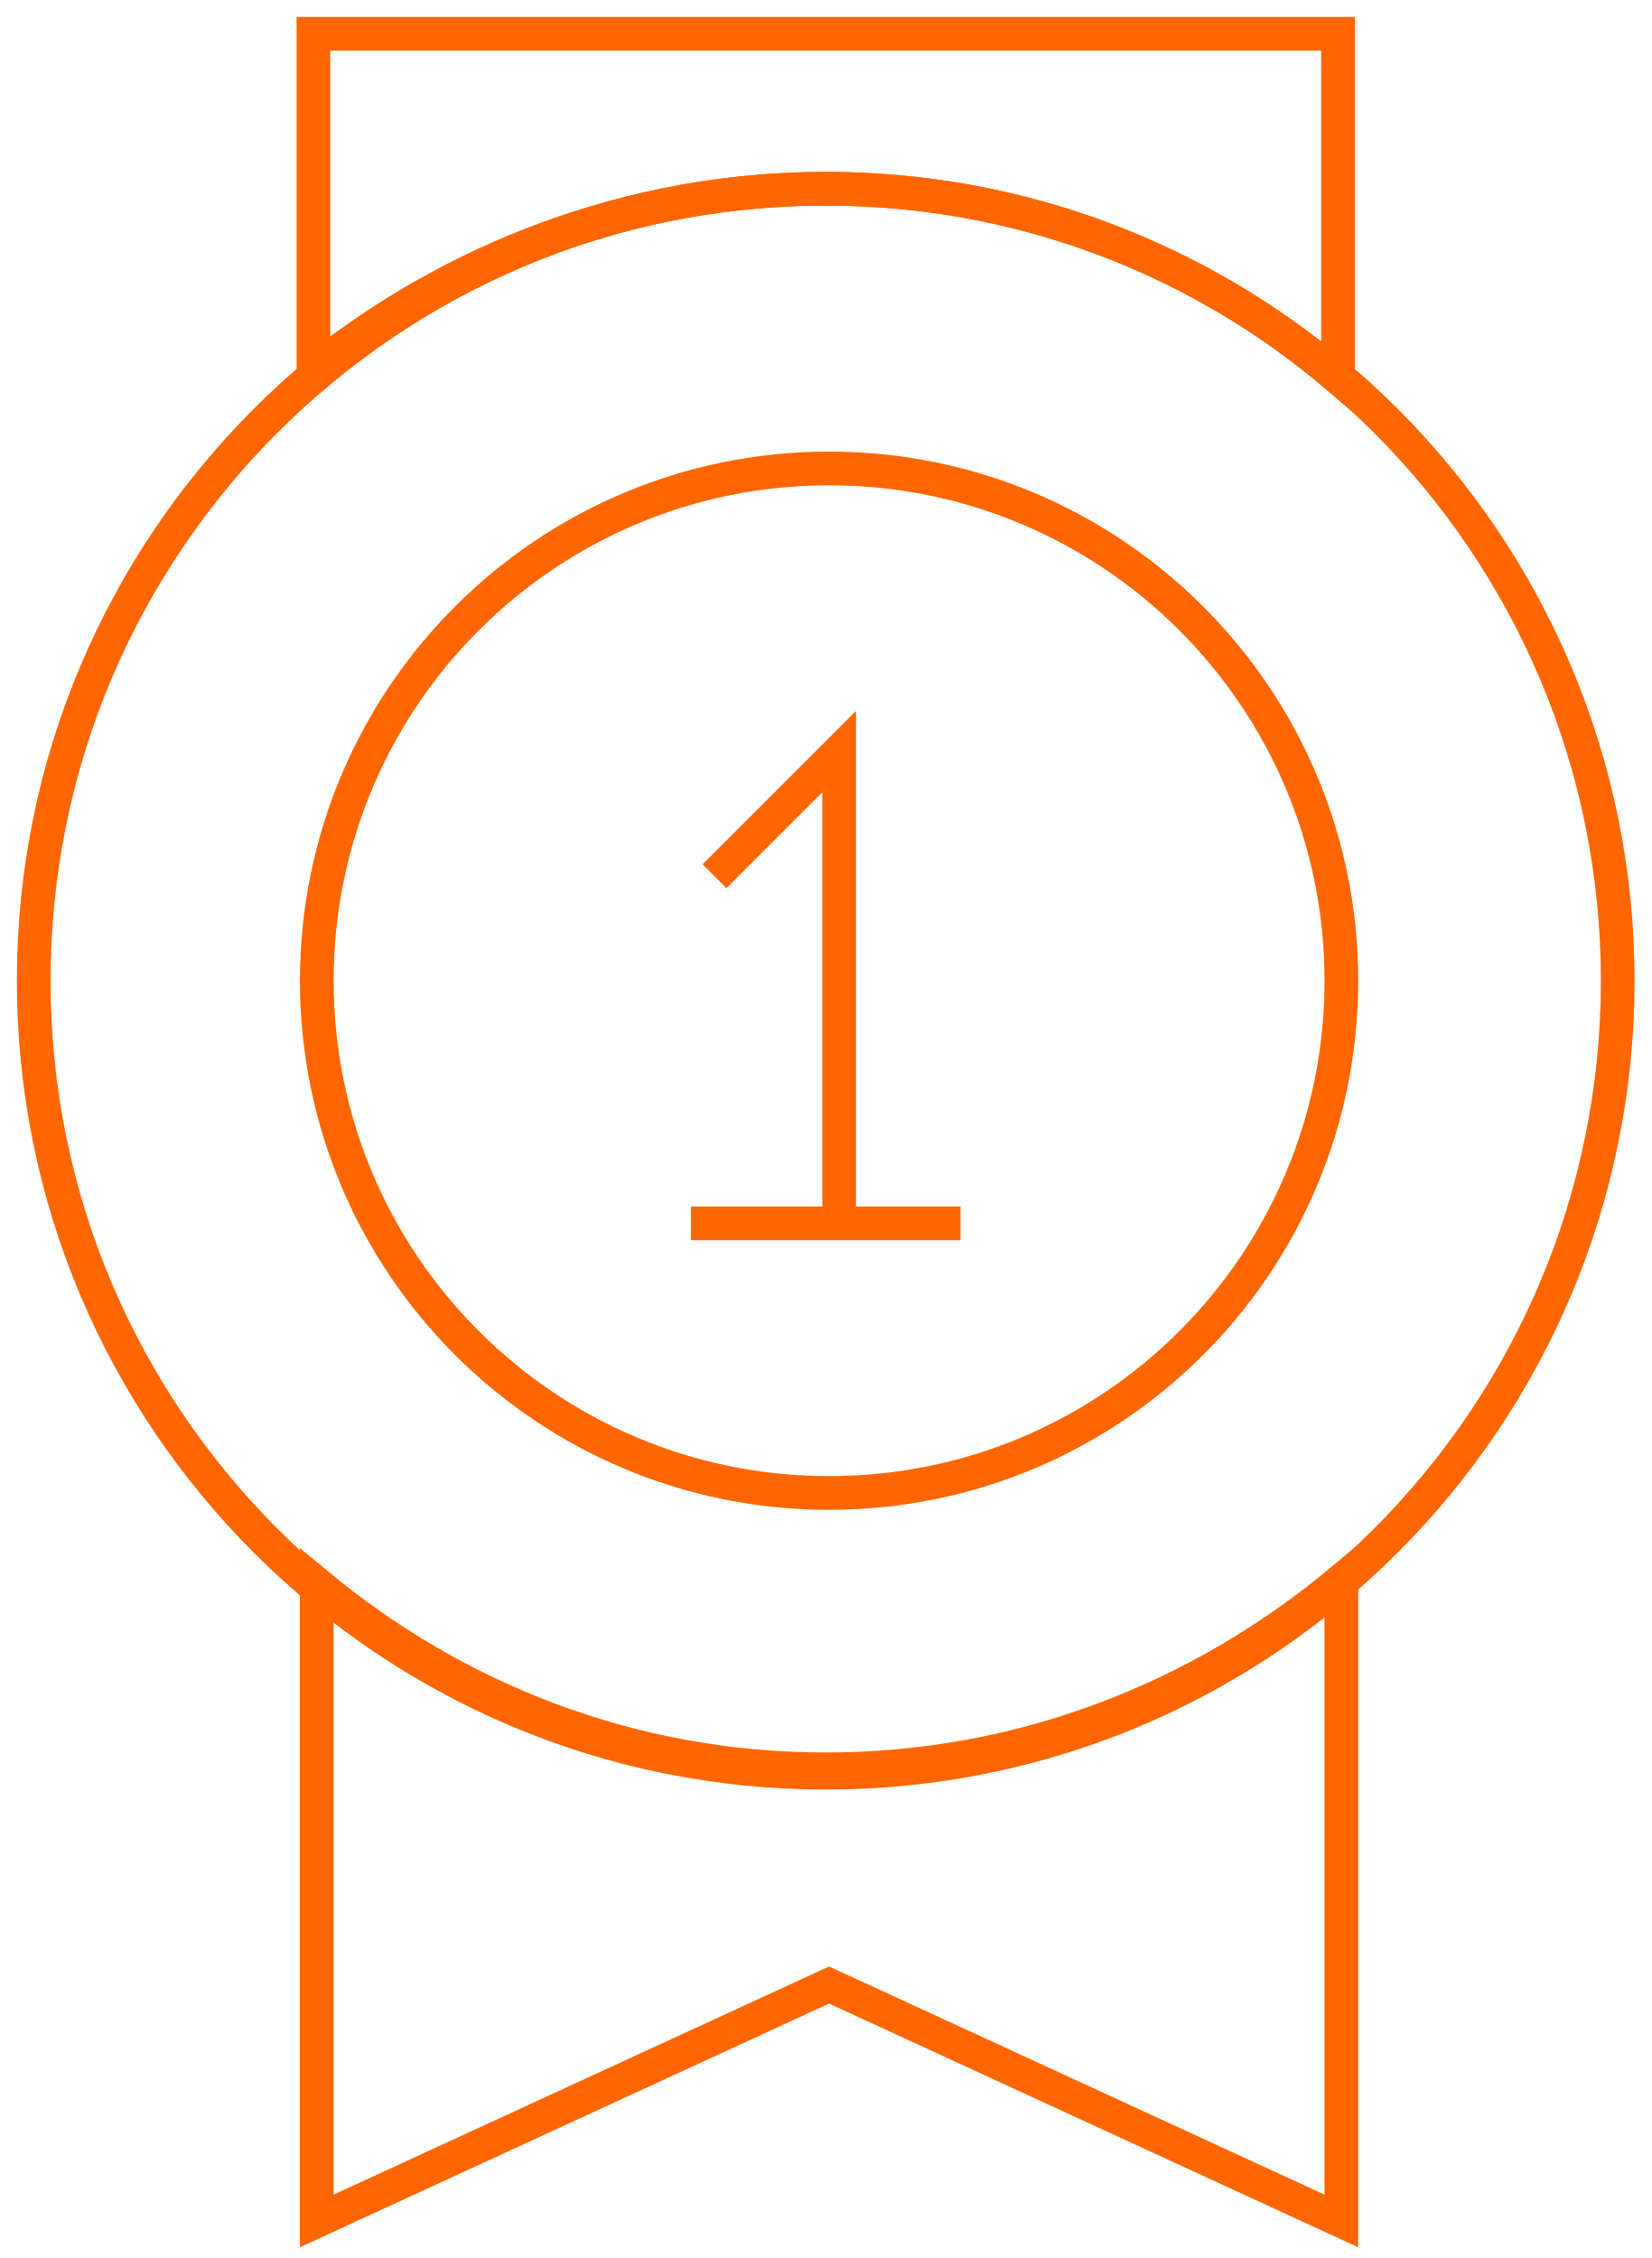
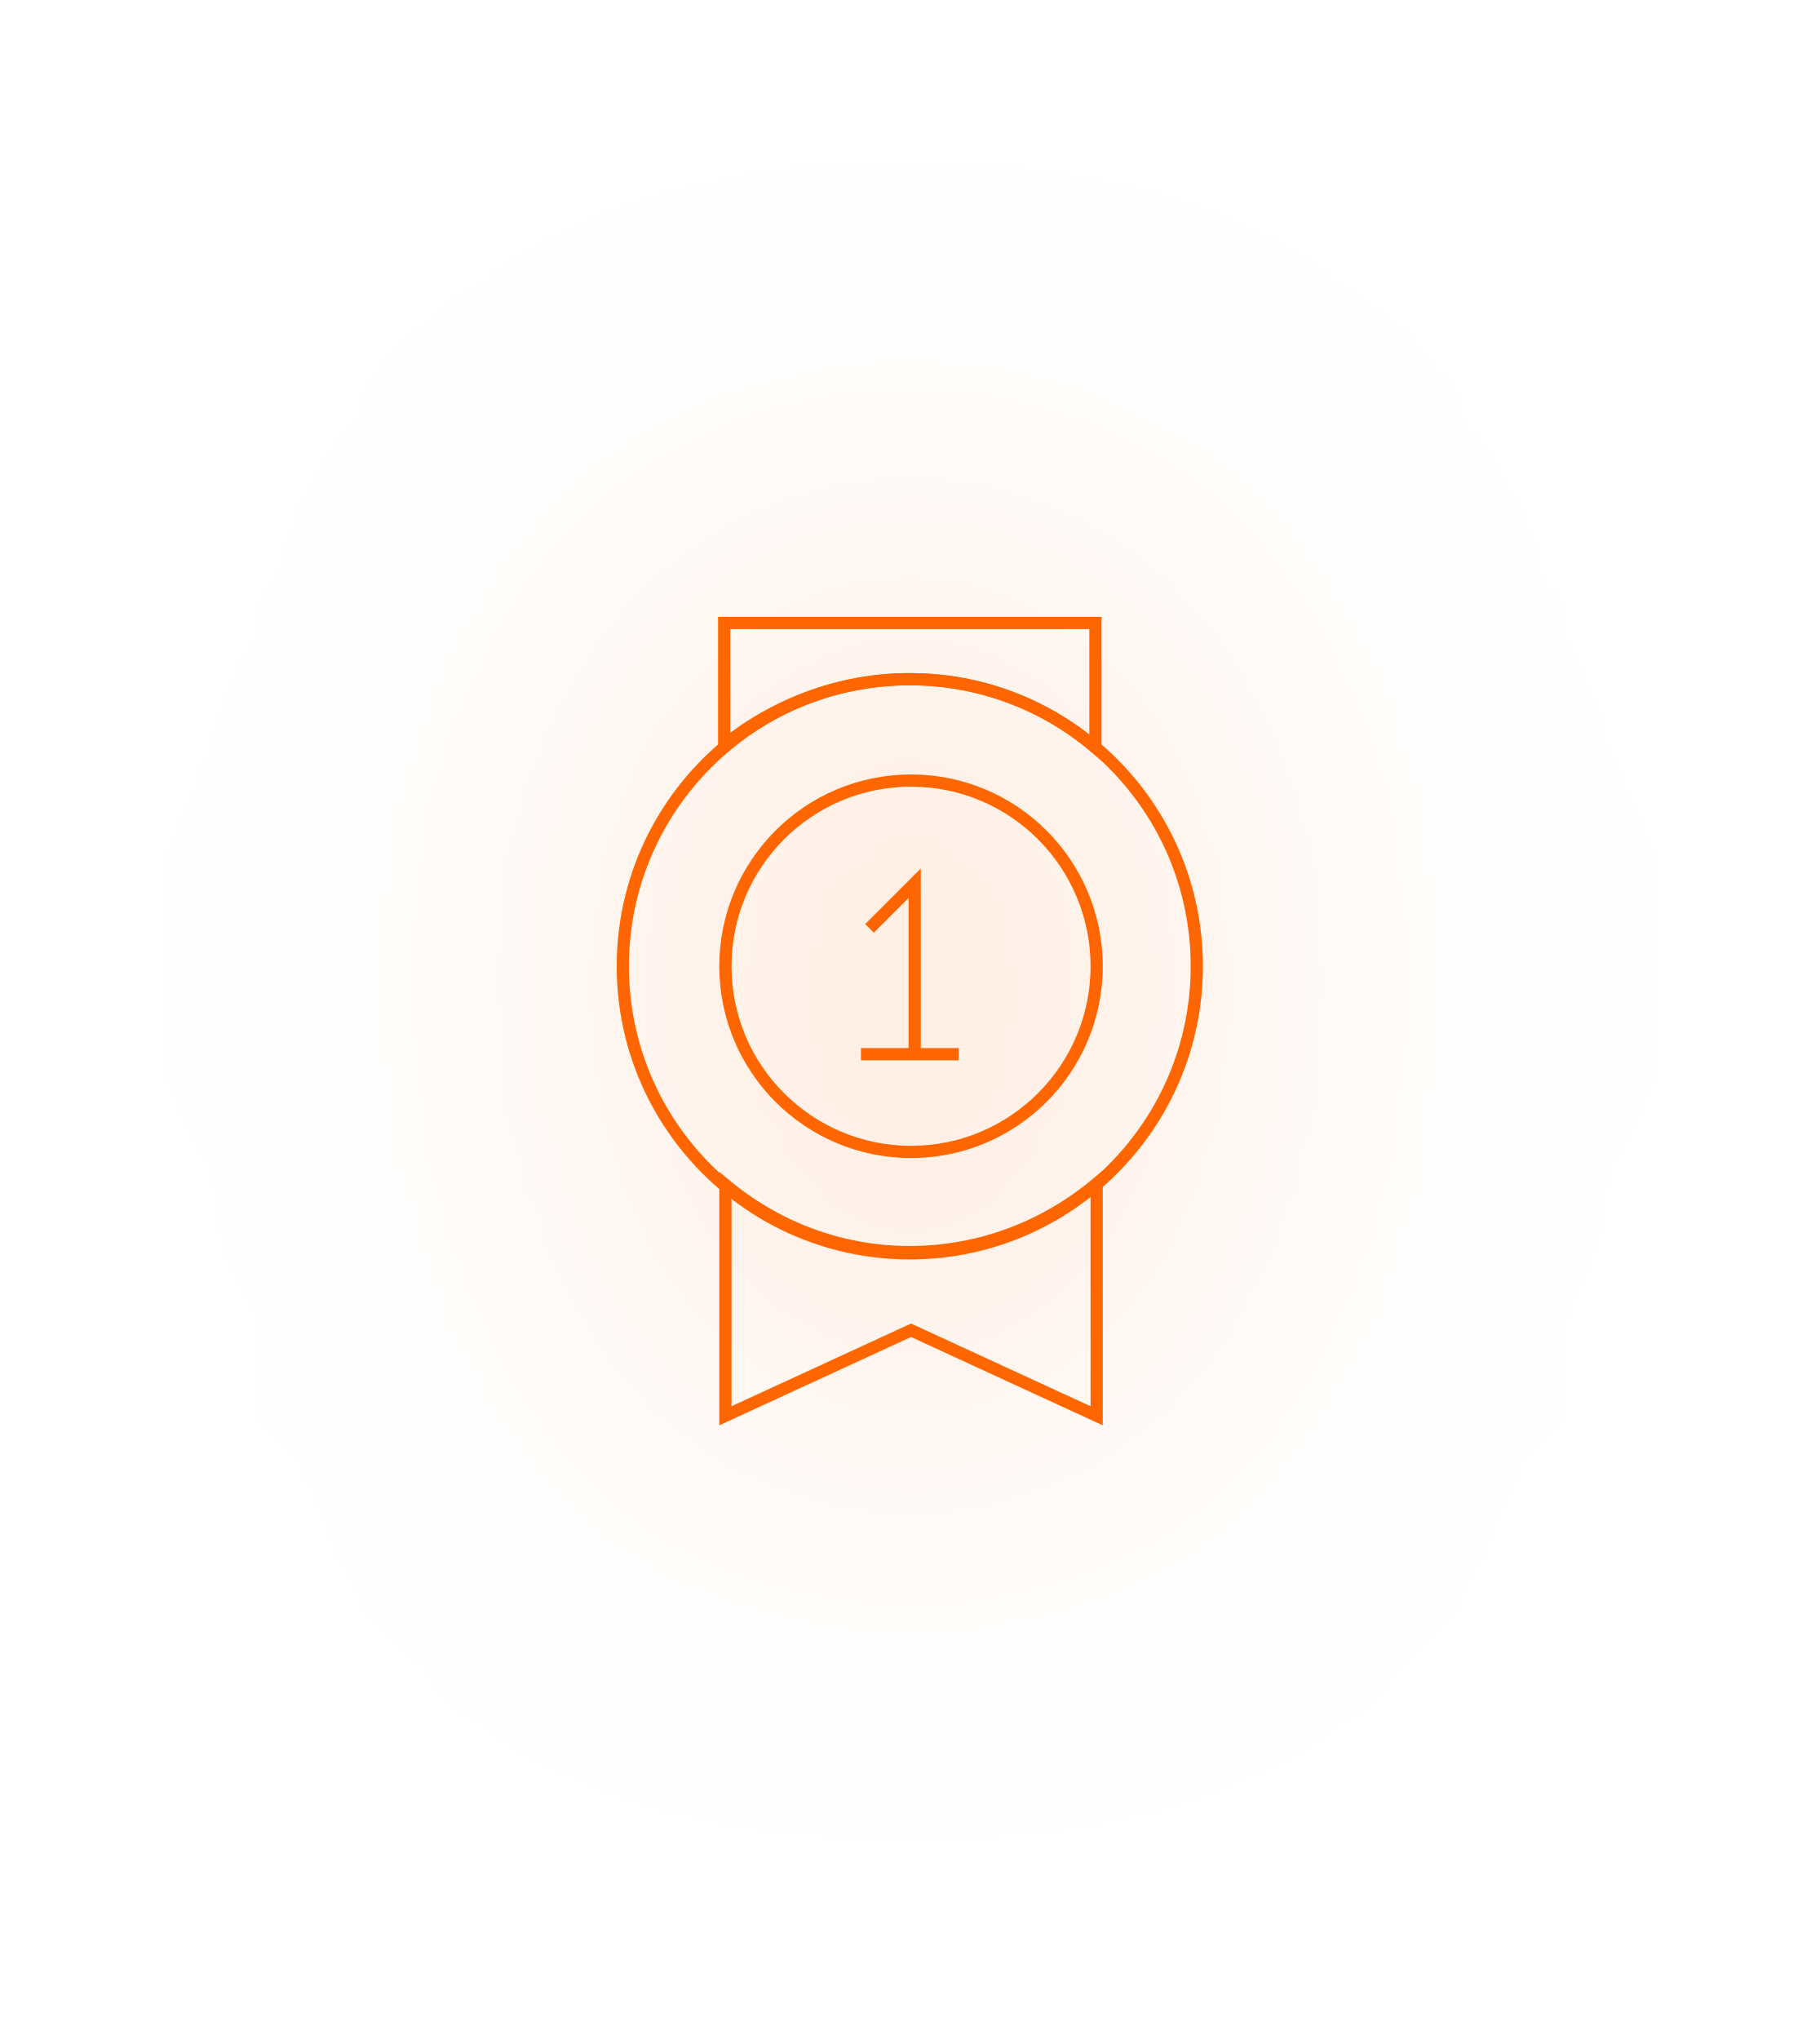
- <svg xmlns="http://www.w3.org/2000/svg" width="49" height="67" viewBox="0 0 49 67" fill="none">
-   <path d="M24.6 44.3C32.995 44.3 39.8 37.495 39.8 29.1C39.8 20.705 32.995 13.9 24.6 13.9C16.206 13.9 9.4 20.705 9.4 29.1C9.4 37.495 16.206 44.3 24.6 44.3Z" stroke="#FF6600" stroke-miterlimit="10" />
-   <path d="M24.5 52.6C37.479 52.6 48 42.079 48 29.1C48 16.121 37.479 5.6 24.5 5.6C11.521 5.6 1 16.121 1 29.1C1 42.079 11.521 52.6 24.5 52.6Z" stroke="#FF6600" stroke-miterlimit="10" />
-   <path d="M21.2 26L24.9 22.3V36.3" stroke="#FF6600" stroke-miterlimit="10" />
-   <path d="M20.5 36.3H28.5" stroke="#FF6600" stroke-miterlimit="10" />
-   <path d="M24.5 5.6C30.3 5.6 35.6 7.7 39.7 11.2V1H9.3V11C13.4 7.7 18.7 5.6 24.5 5.6Z" stroke="#FF6600" stroke-miterlimit="10" />
-   <path d="M24.499 52.5C18.699 52.5 13.499 50.4 9.399 47V65.9L24.599 58.9L39.799 65.9V46.9C35.599 50.4 30.299 52.5 24.499 52.5Z" stroke="#FF6600" stroke-miterlimit="10" />
+ <svg xmlns="http://www.w3.org/2000/svg" width="149" height="167" viewBox="0 0 149 167" fill="none">
+   <g filter="url(#filter0_d)">
+     <path d="M74.6 94.3C82.995 94.3 89.8 87.495 89.8 79.1C89.8 70.705 82.995 63.9 74.6 63.9C66.206 63.9 59.4 70.705 59.4 79.1C59.4 87.495 66.206 94.3 74.6 94.3Z" stroke="#FF6600" stroke-miterlimit="10" />
+     <path d="M74.5 102.6C87.479 102.6 98 92.079 98 79.1C98 66.121 87.479 55.6 74.5 55.6C61.521 55.6 51 66.121 51 79.1C51 92.079 61.521 102.6 74.5 102.6Z" stroke="#FF6600" stroke-miterlimit="10" />
+     <path d="M71.2 76L74.9 72.3V86.3" stroke="#FF6600" stroke-miterlimit="10" />
+     <path d="M70.5 86.3H78.5" stroke="#FF6600" stroke-miterlimit="10" />
+     <path d="M74.5 55.6C80.3 55.6 85.6 57.7 89.7 61.2V51H59.3V61C63.4 57.7 68.7 55.6 74.5 55.6Z" stroke="#FF6600" stroke-miterlimit="10" />
+     <path d="M74.499 102.5C68.699 102.5 63.499 100.4 59.399 97V115.9L74.599 108.9L89.799 115.9V96.9C85.599 100.4 80.299 102.5 74.499 102.5Z" stroke="#FF6600" stroke-miterlimit="10" />
+   </g>
+   <defs>
+     <filter id="filter0_d" x="0.5" y="0.5" width="148" height="166.181" filterUnits="userSpaceOnUse" color-interpolation-filters="sRGB">
+       <feFlood flood-opacity="0" result="BackgroundImageFix" />
+       <feColorMatrix in="SourceAlpha" type="matrix" values="0 0 0 0 0 0 0 0 0 0 0 0 0 0 0 0 0 0 127 0" />
+       <feOffset />
+       <feGaussianBlur stdDeviation="25" />
+       <feColorMatrix type="matrix" values="0 0 0 0 1 0 0 0 0 0.4 0 0 0 0 0 0 0 0 1 0" />
+       <feBlend mode="normal" in2="BackgroundImageFix" result="effect1_dropShadow" />
+       <feBlend mode="normal" in="SourceGraphic" in2="effect1_dropShadow" result="shape" />
+     </filter>
+   </defs>
</svg>
